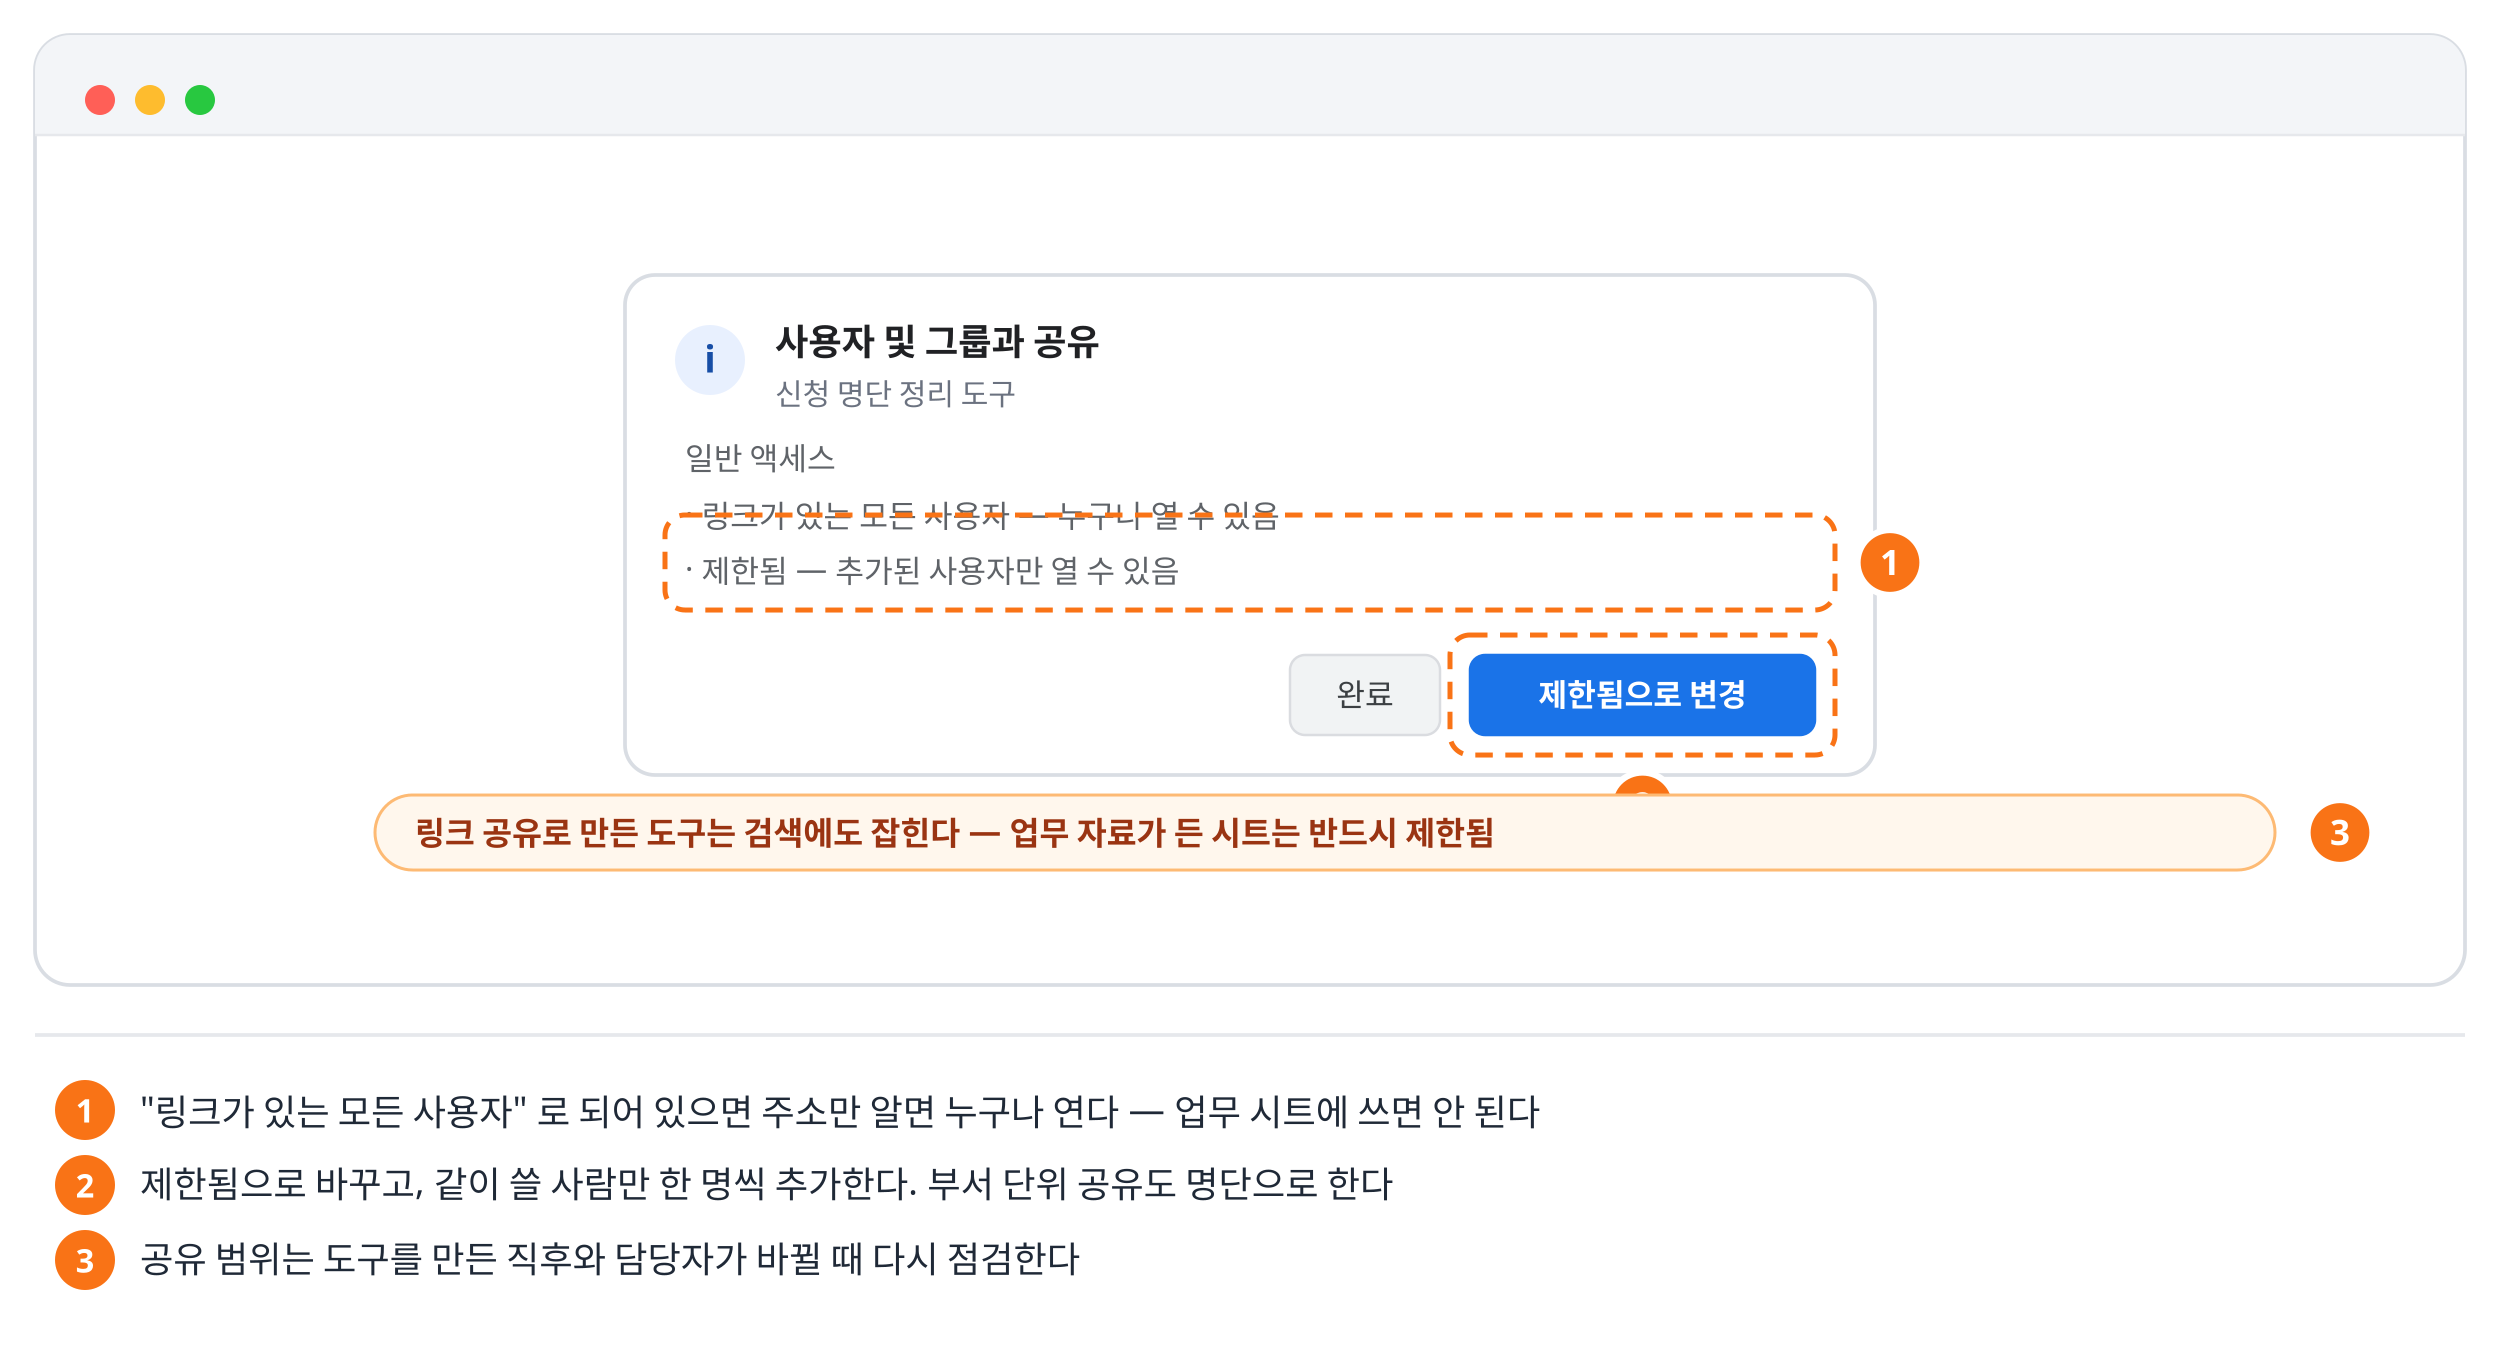
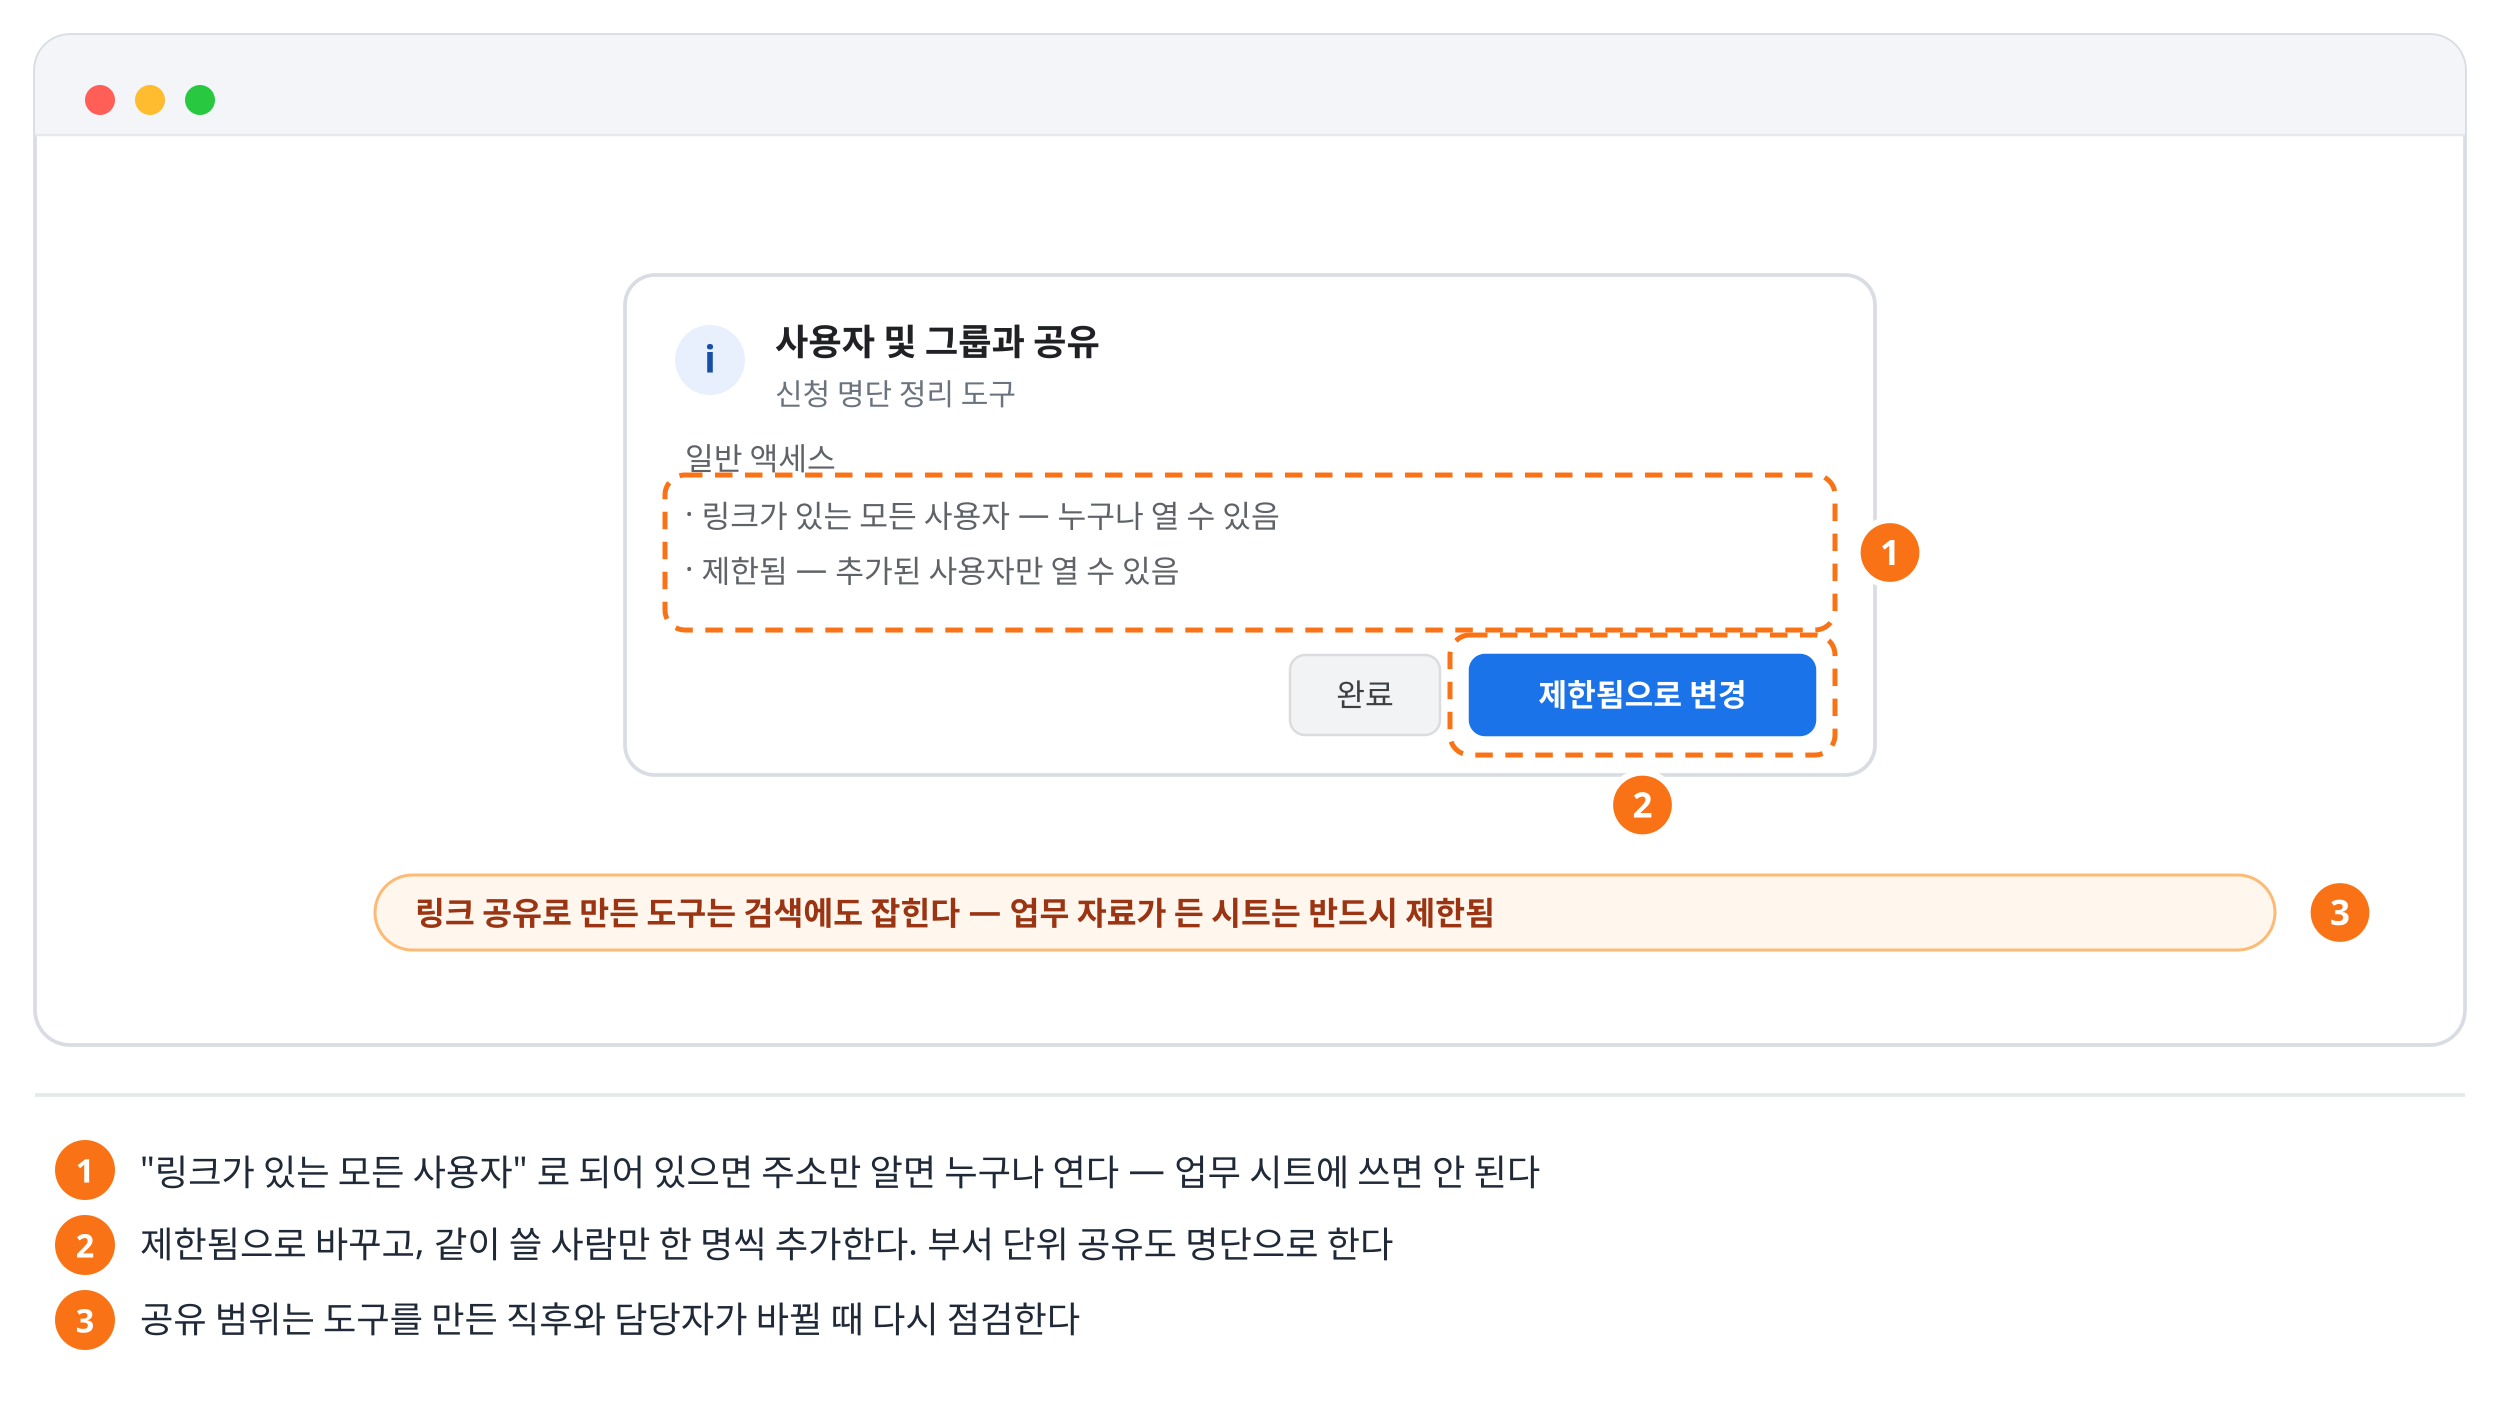
- <svg xmlns="http://www.w3.org/2000/svg" viewBox="0 0 1000 540" width="1000" height="540" role="img" aria-label="6교시 3단계 — 시트 공유 범위를 제한됨으로 바꾸는 화면">
-   <rect x="0" y="0" width="1000" height="540" fill="#FFFFFF" />
-   <rect x="14" y="14" width="972" height="380" rx="14" fill="#FFFFFF" stroke="#D9DDE3" stroke-width="1.5" />
+ <svg xmlns="http://www.w3.org/2000/svg" viewBox="0 0 1000 564" width="1000" height="564" role="img" aria-label="6교시 3단계 — 시트 공유 범위를 제한됨으로 바꾸는 화면">
+   <rect x="0" y="0" width="1000" height="564" fill="#FFFFFF" />
+   <rect x="14" y="14" width="972" height="404" rx="14" fill="#FFFFFF" stroke="#D9DDE3" stroke-width="1.5" />
  <path d="M14 28 a14 14 0 0 1 14 -14 h944 a14 14 0 0 1 14 14 v26 h-972 z" fill="#F3F5F8" />
  <circle cx="40" cy="40" r="6" fill="#FF5F57" />
  <circle cx="60" cy="40" r="6" fill="#FEBC2E" />
  <circle cx="80" cy="40" r="6" fill="#28C840" />
  <line x1="14" y1="54" x2="986" y2="54" stroke="#E6E8EC" stroke-width="1" />
  <rect x="250" y="110" width="500" height="200" rx="12" fill="#FFFFFF" stroke="#D9DDE3" stroke-width="1.5" />
  <circle cx="284" cy="144" r="14" fill="#E8F0FE" />
  <text x="284" y="149" font-size="15" fill="#174EA6" font-weight="700" text-anchor="middle" font-family="'Noto Sans KR','Malgun Gothic','Apple SD Gothic Neo',sans-serif">i</text>
  <text x="310" y="142" font-size="14.5" fill="#202124" font-weight="700" font-family="'Noto Sans KR','Malgun Gothic','Apple SD Gothic Neo',sans-serif">사용자 및 그룹과 공유</text>
  <text x="310" y="162" font-size="12" fill="#6B7280" font-weight="400" font-family="'Noto Sans KR','Malgun Gothic','Apple SD Gothic Neo',sans-serif">신청 명단 정리 도구</text>
  <text x="274" y="188" font-size="12.5" fill="#5F6368" font-weight="400" font-family="'Noto Sans KR','Malgun Gothic','Apple SD Gothic Neo',sans-serif">일반 액세스</text>
  <text x="274" y="210" font-size="12.5" fill="#5F6368" font-weight="400" font-family="'Noto Sans KR','Malgun Gothic','Apple SD Gothic Neo',sans-serif">· 링크가 있는 모든 사용자  — 누구나 열 수 있음</text>
  <text x="274" y="232" font-size="12.5" fill="#5F6368" font-weight="400" font-family="'Noto Sans KR','Malgun Gothic','Apple SD Gothic Neo',sans-serif">· 제한됨  — 추가된 사용자만 열 수 있음</text>
  <rect x="588" y="262" width="138" height="32" rx="6" fill="#1A73E8" stroke="#1A73E8" stroke-width="1" />
  <text x="657" y="282.5" font-size="12.5" fill="#FFFFFF" font-weight="700" text-anchor="middle" font-family="'Noto Sans KR','Malgun Gothic','Apple SD Gothic Neo',sans-serif">제한됨으로 변경</text>
  <rect x="516" y="262" width="60" height="32" rx="6" fill="#F1F3F4" stroke="#DADCE0" stroke-width="1" />
  <text x="546" y="282.5" font-size="12.5" fill="#3C4043" font-weight="400" text-anchor="middle" font-family="'Noto Sans KR','Malgun Gothic','Apple SD Gothic Neo',sans-serif">완료</text>
-   <rect x="266" y="206" width="468" height="38" rx="8" fill="none" stroke="#F97316" stroke-width="2" stroke-dasharray="7 5" />
-   <circle cx="756" cy="225" r="13" fill="#F97316" stroke="#FFFFFF" stroke-width="2.5" />
-   <text x="756" y="230" font-size="14" fill="#fff" font-weight="700" text-anchor="middle" font-family="'Noto Sans KR','Malgun Gothic','Apple SD Gothic Neo',sans-serif">1</text>
+   <rect x="266" y="190" width="468" height="62" rx="8" fill="none" stroke="#F97316" stroke-width="2" stroke-dasharray="7 5" />
+   <circle cx="756" cy="221" r="13" fill="#F97316" stroke="#FFFFFF" stroke-width="2.5" />
+   <text x="756" y="226" font-size="14" fill="#fff" font-weight="700" text-anchor="middle" font-family="'Noto Sans KR','Malgun Gothic','Apple SD Gothic Neo',sans-serif">1</text>
  <rect x="580" y="254" width="154" height="48" rx="8" fill="none" stroke="#F97316" stroke-width="2" stroke-dasharray="7 5" />
  <circle cx="657" cy="322" r="13" fill="#F97316" stroke="#FFFFFF" stroke-width="2.5" />
  <text x="657" y="327" font-size="14" fill="#fff" font-weight="700" text-anchor="middle" font-family="'Noto Sans KR','Malgun Gothic','Apple SD Gothic Neo',sans-serif">2</text>
-   <rect x="150" y="318" width="760" height="30" rx="15" fill="#FFF7ED" stroke="#FDBA74" stroke-width="1.2" />
-   <text x="166" y="338" font-size="13" fill="#9A3412" font-weight="700" font-family="'Noto Sans KR','Malgun Gothic','Apple SD Gothic Neo',sans-serif">링크 공유로 만든 도구는 검색에도 잡힌다 — 업무 자료가 든 시트는 반드시 제한됨</text>
-   <circle cx="936" cy="333" r="13" fill="#F97316" stroke="#FFFFFF" stroke-width="2.5" />
-   <text x="936" y="338" font-size="14" fill="#fff" font-weight="700" text-anchor="middle" font-family="'Noto Sans KR','Malgun Gothic','Apple SD Gothic Neo',sans-serif">3</text>
-   <line x1="14" y1="414" x2="986" y2="414" stroke="#E6E8EC" stroke-width="1.5" />
-   <circle cx="34" cy="444" r="12" fill="#F97316" />
-   <text x="34" y="449" font-size="13" fill="#fff" font-weight="700" text-anchor="middle" font-family="'Noto Sans KR','Malgun Gothic','Apple SD Gothic Neo',sans-serif">1</text>
-   <text x="56" y="449" font-size="14.5" fill="#1F2937" font-weight="400" font-family="'Noto Sans KR','Malgun Gothic','Apple SD Gothic Neo',sans-serif">"링크가 있는 모든 사용자" 로 되어 있으면 주소만 알면 누구나 연다 — 업무 시트에 쓰면 안 된다</text>
-   <circle cx="34" cy="474" r="12" fill="#F97316" />
-   <text x="34" y="479" font-size="13" fill="#fff" font-weight="700" text-anchor="middle" font-family="'Noto Sans KR','Malgun Gothic','Apple SD Gothic Neo',sans-serif">2</text>
-   <text x="56" y="479" font-size="14.5" fill="#1F2937" font-weight="400" font-family="'Noto Sans KR','Malgun Gothic','Apple SD Gothic Neo',sans-serif">제한됨으로 바꾸고, 같이 쓸 사람만 한 명씩 추가한다. 부서 단위 공유도 명단으로 한다</text>
-   <circle cx="34" cy="504" r="12" fill="#F97316" />
-   <text x="34" y="509" font-size="13" fill="#fff" font-weight="700" text-anchor="middle" font-family="'Noto Sans KR','Malgun Gothic','Apple SD Gothic Neo',sans-serif">3</text>
-   <text x="56" y="509" font-size="14.5" fill="#1F2937" font-weight="400" font-family="'Noto Sans KR','Malgun Gothic','Apple SD Gothic Neo',sans-serif">공유 범위는 도구를 만든 직후와 담당자가 바뀔 때 다시 점검한다</text>
+   <rect x="150" y="350" width="760" height="30" rx="15" fill="#FFF7ED" stroke="#FDBA74" stroke-width="1.2" />
+   <text x="166" y="370" font-size="13" fill="#9A3412" font-weight="700" font-family="'Noto Sans KR','Malgun Gothic','Apple SD Gothic Neo',sans-serif">링크 공유로 만든 도구는 검색에도 잡힌다 — 업무 자료가 든 시트는 반드시 제한됨</text>
+   <circle cx="936" cy="365" r="13" fill="#F97316" stroke="#FFFFFF" stroke-width="2.5" />
+   <text x="936" y="370" font-size="14" fill="#fff" font-weight="700" text-anchor="middle" font-family="'Noto Sans KR','Malgun Gothic','Apple SD Gothic Neo',sans-serif">3</text>
+   <line x1="14" y1="438" x2="986" y2="438" stroke="#E6E8EC" stroke-width="1.5" />
+   <circle cx="34" cy="468" r="12" fill="#F97316" />
+   <text x="34" y="473" font-size="13" fill="#fff" font-weight="700" text-anchor="middle" font-family="'Noto Sans KR','Malgun Gothic','Apple SD Gothic Neo',sans-serif">1</text>
+   <text x="56" y="473" font-size="14.5" fill="#1F2937" font-weight="400" font-family="'Noto Sans KR','Malgun Gothic','Apple SD Gothic Neo',sans-serif">"링크가 있는 모든 사용자" 로 되어 있으면 주소만 알면 누구나 연다 — 업무 시트에 쓰면 안 된다</text>
+   <circle cx="34" cy="498" r="12" fill="#F97316" />
+   <text x="34" y="503" font-size="13" fill="#fff" font-weight="700" text-anchor="middle" font-family="'Noto Sans KR','Malgun Gothic','Apple SD Gothic Neo',sans-serif">2</text>
+   <text x="56" y="503" font-size="14.5" fill="#1F2937" font-weight="400" font-family="'Noto Sans KR','Malgun Gothic','Apple SD Gothic Neo',sans-serif">제한됨으로 바꾸고, 같이 쓸 사람만 한 명씩 추가한다. 부서 단위 공유도 명단으로 한다</text>
+   <circle cx="34" cy="528" r="12" fill="#F97316" />
+   <text x="34" y="533" font-size="13" fill="#fff" font-weight="700" text-anchor="middle" font-family="'Noto Sans KR','Malgun Gothic','Apple SD Gothic Neo',sans-serif">3</text>
+   <text x="56" y="533" font-size="14.5" fill="#1F2937" font-weight="400" font-family="'Noto Sans KR','Malgun Gothic','Apple SD Gothic Neo',sans-serif">공유 범위는 도구를 만든 직후와 담당자가 바뀔 때 다시 점검한다</text>
</svg>
